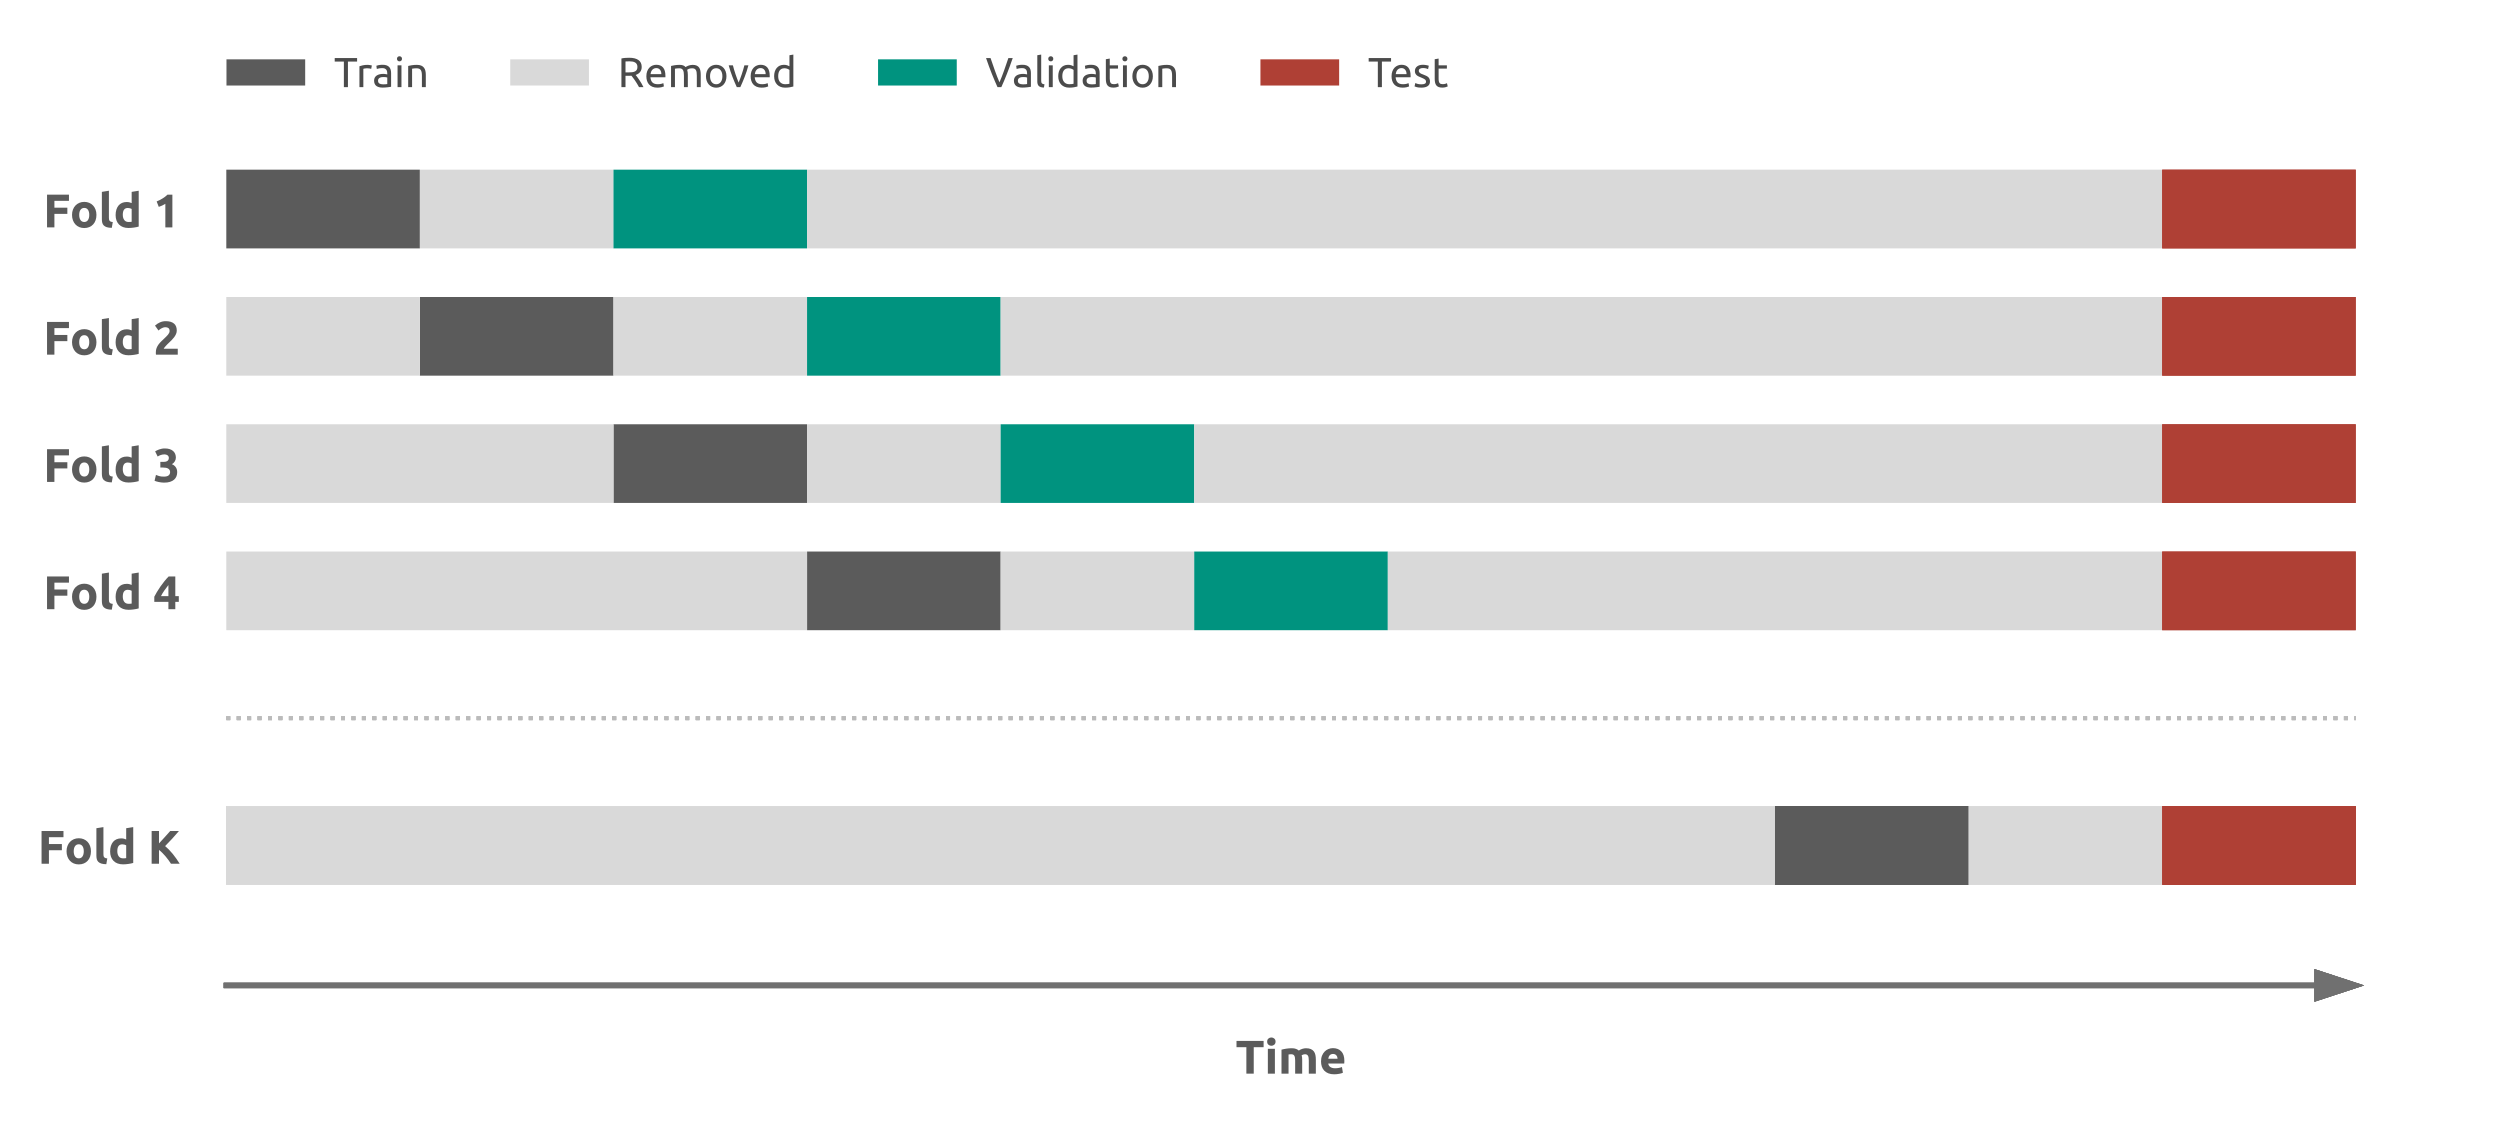
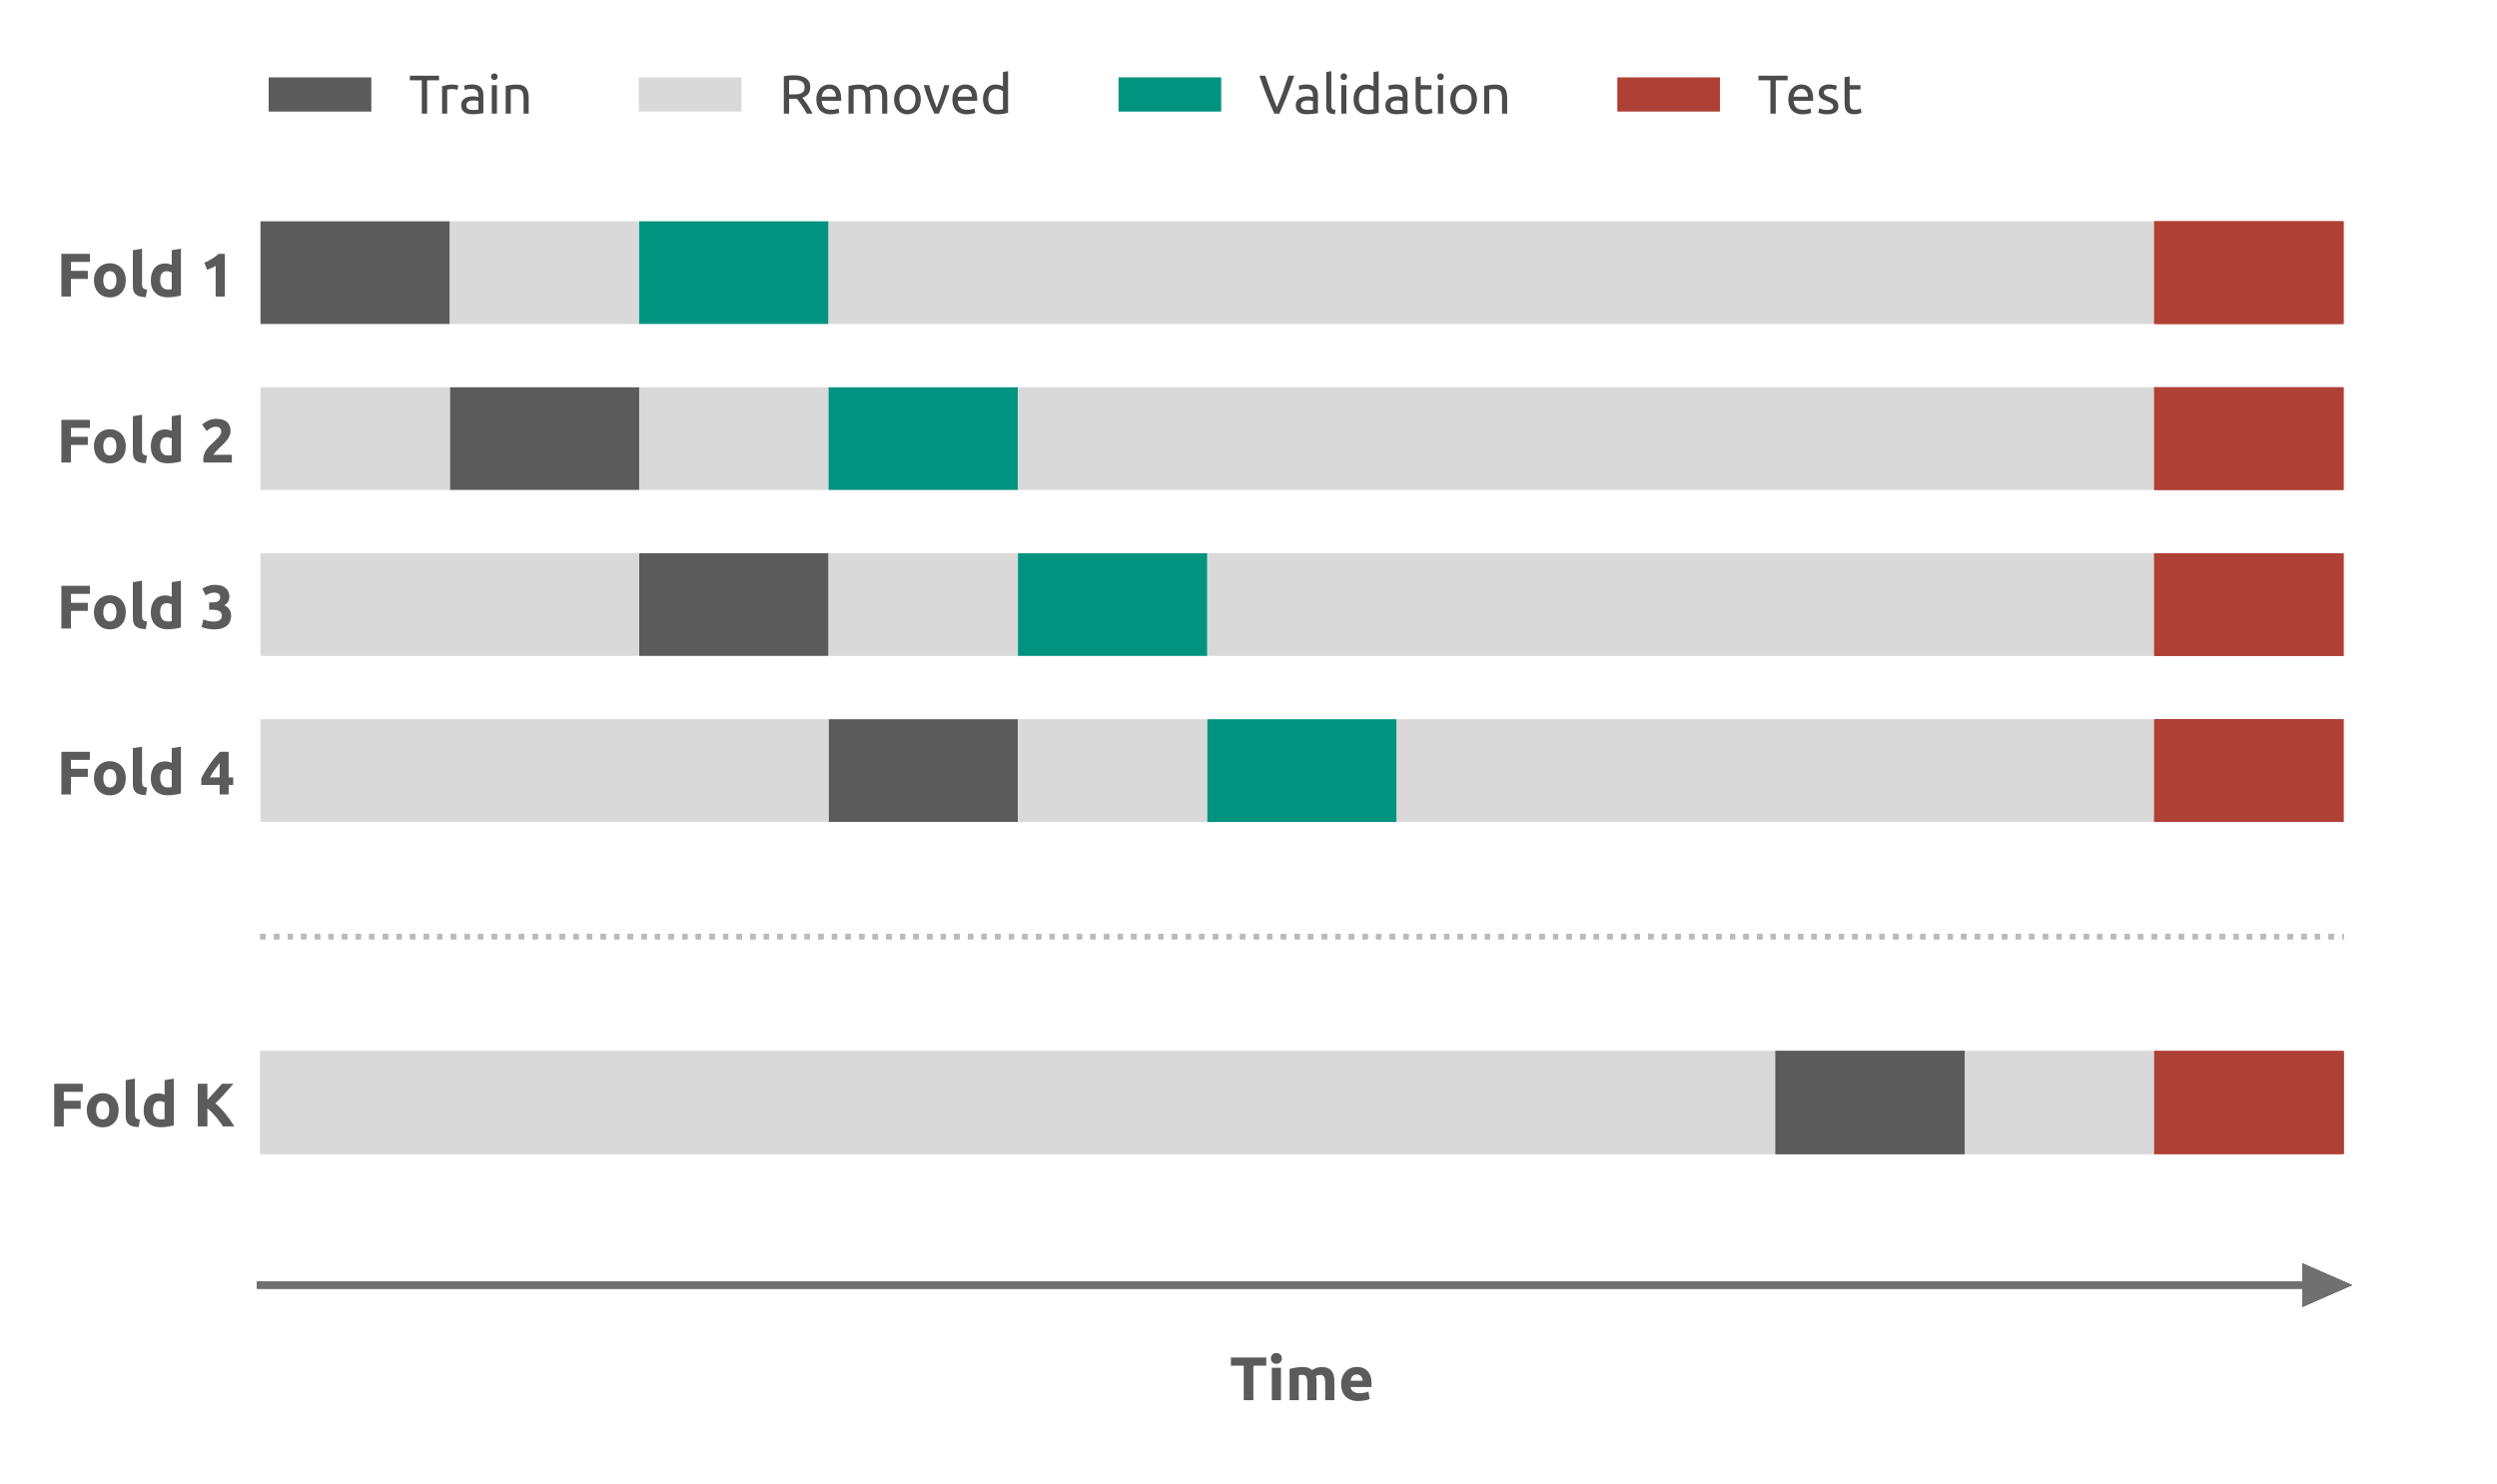
- <svg xmlns="http://www.w3.org/2000/svg" xmlns:xlink="http://www.w3.org/1999/xlink" width="476.436pt" height="216.826pt" viewBox="0 0 476.436 216.826" version="1.1">
+ <svg xmlns="http://www.w3.org/2000/svg" xmlns:xlink="http://www.w3.org/1999/xlink" width="364.836pt" height="216.826pt" viewBox="0 0 364.836 216.826" version="1.1">
  <defs>
    <style type="text/css">*{stroke-linejoin: round; stroke-linecap: butt}</style>
  </defs>
  <g id="figure_1">
    <g id="patch_1">
-       <path d="M 0 216.826  L 476.436 216.826  L 476.436 0  L 0 0  L 0 216.826  z " style="fill: none" />
+       <path d="M 0 216.826  L 364.836 216.826  L 364.836 0  L 0 0  L 0 216.826  z " style="fill: none" />
    </g>
    <g id="axes_1">
      <g id="patch_2">
-         <path d="M 22.836 209.625  L 469.236 209.625  L 469.236 15.585  L 22.836 15.585  L 22.836 209.625  z " style="fill: none" />
+         <path d="M 22.836 209.625  L 357.636 209.625  L 357.636 15.585  L 22.836 15.585  L 22.836 209.625  z " style="fill: none" />
      </g>
      <g id="matplotlib.axis_1">
        <g id="xtick_1" />
        <g id="xtick_2" />
        <g id="xtick_3" />
        <g id="xtick_4" />
        <g id="xtick_5" />
        <g id="xtick_6" />
        <g id="text_1">
-           <g style="fill: #5b5b5b" transform="translate(235.4649 204.6089) scale(0.09 -0.09)">
+           <g style="fill: #5b5b5b" transform="translate(179.6649 204.6089) scale(0.09 -0.09)">
            <defs>
              <path id="Ubuntu-Bold-54" d="M 3802 4435  L 3802 3584  L 2464 3584  L 2464 0  L 1466 0  L 1466 3584  L 128 3584  L 128 4435  L 3802 4435  z " transform="scale(0.015625)" />
              <path id="Ubuntu-Bold-69" d="M 1402 0  L 448 0  L 448 3366  L 1402 3366  L 1402 0  z M 1491 4339  Q 1491 4077 1321 3926  Q 1152 3776 922 3776  Q 691 3776 521 3926  Q 352 4077 352 4339  Q 352 4602 521 4752  Q 691 4902 922 4902  Q 1152 4902 1321 4752  Q 1491 4602 1491 4339  z " transform="scale(0.015625)" />
              <path id="Ubuntu-Bold-6d" d="M 2298 1786  Q 2298 2246 2179 2438  Q 2061 2630 1773 2630  Q 1683 2630 1587 2620  Q 1491 2611 1402 2598  L 1402 0  L 448 0  L 448 3251  Q 570 3283 733 3318  Q 896 3354 1078 3382  Q 1261 3411 1453 3427  Q 1645 3443 1830 3443  Q 2195 3443 2422 3350  Q 2650 3258 2797 3130  Q 3002 3277 3267 3360  Q 3533 3443 3757 3443  Q 4160 3443 4419 3331  Q 4678 3219 4832 3014  Q 4986 2810 5043 2528  Q 5101 2246 5101 1901  L 5101 0  L 4147 0  L 4147 1786  Q 4147 2246 4028 2438  Q 3910 2630 3622 2630  Q 3546 2630 3408 2592  Q 3270 2554 3181 2496  Q 3226 2349 3238 2185  Q 3251 2022 3251 1837  L 3251 0  L 2298 0  L 2298 1786  z " transform="scale(0.015625)" />
              <path id="Ubuntu-Bold-65" d="M 288 1658  Q 288 2106 425 2442  Q 563 2778 787 3002  Q 1011 3226 1302 3341  Q 1594 3456 1901 3456  Q 2618 3456 3034 3017  Q 3450 2579 3450 1728  Q 3450 1645 3443 1545  Q 3437 1446 3430 1370  L 1267 1370  Q 1299 1075 1542 902  Q 1786 730 2195 730  Q 2458 730 2710 778  Q 2963 826 3123 896  L 3251 122  Q 3174 83 3046 44  Q 2918 6 2761 -22  Q 2605 -51 2425 -70  Q 2246 -90 2067 -90  Q 1613 -90 1277 44  Q 941 179 720 412  Q 499 646 393 966  Q 288 1286 288 1658  z M 2528 2022  Q 2522 2144 2486 2259  Q 2451 2374 2377 2464  Q 2304 2554 2192 2611  Q 2080 2669 1914 2669  Q 1754 2669 1638 2614  Q 1523 2560 1446 2470  Q 1370 2381 1328 2262  Q 1286 2144 1267 2022  L 2528 2022  z " transform="scale(0.015625)" />
            </defs>
            <use xlink:href="#Ubuntu-Bold-54" />
            <use xlink:href="#Ubuntu-Bold-69" x="61.4" />
            <use xlink:href="#Ubuntu-Bold-6d" x="90.3" />
            <use xlink:href="#Ubuntu-Bold-65" x="176.5" />
          </g>
        </g>
      </g>
      <g id="matplotlib.axis_2">
        <g id="ytick_1" />
        <g id="ytick_2">
          <g id="text_2">
            <g style="fill: #5b5b5b" transform="translate(7.2 164.6072) scale(0.09 -0.09)">
              <defs>
                <path id="Ubuntu-Bold-46" d="M 512 0  L 512 4435  L 3482 4435  L 3482 3597  L 1510 3597  L 1510 2669  L 3264 2669  L 3264 1830  L 1510 1830  L 1510 0  L 512 0  z " transform="scale(0.015625)" />
                <path id="Ubuntu-Bold-6f" d="M 3597 1690  Q 3597 1293 3481 963  Q 3366 634 3148 400  Q 2931 166 2627 38  Q 2323 -90 1946 -90  Q 1574 -90 1270 38  Q 966 166 748 400  Q 531 634 409 963  Q 288 1293 288 1690  Q 288 2086 413 2412  Q 538 2739 758 2969  Q 979 3200 1283 3328  Q 1587 3456 1946 3456  Q 2310 3456 2614 3328  Q 2918 3200 3136 2969  Q 3354 2739 3475 2412  Q 3597 2086 3597 1690  z M 2624 1690  Q 2624 2131 2448 2384  Q 2272 2637 1946 2637  Q 1619 2637 1440 2384  Q 1261 2131 1261 1690  Q 1261 1248 1440 989  Q 1619 730 1946 730  Q 2272 730 2448 989  Q 2624 1248 2624 1690  z " transform="scale(0.015625)" />
                <path id="Ubuntu-Bold-6c" d="M 1792 -64  Q 1376 -58 1117 25  Q 858 109 707 259  Q 557 410 502 624  Q 448 838 448 1107  L 448 4813  L 1402 4966  L 1402 1299  Q 1402 1171 1421 1068  Q 1440 966 1494 896  Q 1549 826 1651 781  Q 1754 736 1926 723  L 1792 -64  z " transform="scale(0.015625)" />
                <path id="Ubuntu-Bold-64" d="M 1261 1709  Q 1261 1267 1459 998  Q 1658 730 2048 730  Q 2176 730 2285 739  Q 2394 749 2464 762  L 2464 2496  Q 2374 2554 2230 2592  Q 2086 2630 1939 2630  Q 1261 2630 1261 1709  z M 3418 109  Q 3290 70 3123 35  Q 2957 0 2774 -25  Q 2592 -51 2403 -67  Q 2214 -83 2042 -83  Q 1626 -83 1299 38  Q 973 160 749 387  Q 525 614 406 937  Q 288 1261 288 1664  Q 288 2074 390 2403  Q 493 2733 685 2963  Q 877 3194 1155 3315  Q 1434 3437 1792 3437  Q 1990 3437 2147 3398  Q 2304 3360 2464 3290  L 2464 4813  L 3418 4966  L 3418 109  z " transform="scale(0.015625)" />
                <path id="Ubuntu-Bold-20" transform="scale(0.015625)" />
                <path id="Ubuntu-Bold-4b" d="M 3130 0  Q 2995 218 2812 470  Q 2630 723 2416 976  Q 2202 1229 1971 1462  Q 1741 1696 1510 1875  L 1510 0  L 512 0  L 512 4435  L 1510 4435  L 1510 2758  Q 1901 3168 2294 3613  Q 2688 4058 3027 4435  L 4211 4435  Q 3757 3898 3299 3398  Q 2842 2899 2336 2394  Q 2867 1952 3363 1344  Q 3859 736 4314 0  L 3130 0  z " transform="scale(0.015625)" />
              </defs>
              <use xlink:href="#Ubuntu-Bold-46" />
              <use xlink:href="#Ubuntu-Bold-6f" x="56.4" />
              <use xlink:href="#Ubuntu-Bold-6c" x="117.1" />
              <use xlink:href="#Ubuntu-Bold-64" x="148.7" />
              <use xlink:href="#Ubuntu-Bold-20" x="209.1" />
              <use xlink:href="#Ubuntu-Bold-4b" x="233.1" />
            </g>
          </g>
        </g>
        <g id="ytick_3" />
        <g id="ytick_4">
          <g id="text_3">
            <g style="fill: #5b5b5b" transform="translate(8.244844 116.0972) scale(0.09 -0.09)">
              <defs>
                <path id="Ubuntu-Bold-34" d="M 2042 3270  Q 1792 2944 1510 2560  Q 1229 2176 1037 1773  L 2042 1773  L 2042 3270  z M 2976 4435  L 2976 1773  L 3450 1773  L 3450 992  L 2976 992  L 2976 0  L 2042 0  L 2042 992  L 128 992  L 128 1690  Q 269 1971 480 2326  Q 691 2682 950 3056  Q 1210 3430 1498 3788  Q 1786 4147 2074 4435  L 2976 4435  z " transform="scale(0.015625)" />
              </defs>
              <use xlink:href="#Ubuntu-Bold-46" />
              <use xlink:href="#Ubuntu-Bold-6f" x="56.4" />
              <use xlink:href="#Ubuntu-Bold-6c" x="117.1" />
              <use xlink:href="#Ubuntu-Bold-64" x="148.7" />
              <use xlink:href="#Ubuntu-Bold-20" x="209.1" />
              <use xlink:href="#Ubuntu-Bold-34" x="233.1" />
            </g>
          </g>
        </g>
        <g id="ytick_5">
          <g id="text_4">
            <g style="fill: #5b5b5b" transform="translate(8.244844 91.84222) scale(0.09 -0.09)">
              <defs>
                <path id="Ubuntu-Bold-33" d="M 1459 -96  Q 1286 -96 1094 -73  Q 902 -51 723 -12  Q 544 26 397 70  Q 250 115 166 154  L 352 947  Q 518 877 777 797  Q 1037 717 1421 717  Q 1862 717 2067 883  Q 2272 1050 2272 1331  Q 2272 1504 2198 1622  Q 2125 1741 1997 1814  Q 1869 1888 1693 1917  Q 1517 1946 1318 1946  L 947 1946  L 947 2714  L 1370 2714  Q 1510 2714 1641 2739  Q 1773 2765 1875 2825  Q 1978 2886 2038 2992  Q 2099 3098 2099 3258  Q 2099 3379 2048 3468  Q 1997 3558 1917 3616  Q 1837 3674 1731 3702  Q 1626 3731 1517 3731  Q 1242 3731 1008 3648  Q 774 3565 582 3443  L 243 4141  Q 346 4205 483 4275  Q 621 4346 787 4403  Q 954 4461 1142 4499  Q 1331 4538 1542 4538  Q 1933 4538 2217 4445  Q 2502 4352 2688 4182  Q 2874 4013 2963 3785  Q 3053 3558 3053 3290  Q 3053 3027 2905 2780  Q 2758 2534 2509 2406  Q 2854 2266 3043 1987  Q 3232 1709 3232 1318  Q 3232 1011 3129 752  Q 3027 493 2809 304  Q 2592 115 2256 9  Q 1920 -96 1459 -96  z " transform="scale(0.015625)" />
              </defs>
              <use xlink:href="#Ubuntu-Bold-46" />
              <use xlink:href="#Ubuntu-Bold-6f" x="56.4" />
              <use xlink:href="#Ubuntu-Bold-6c" x="117.1" />
              <use xlink:href="#Ubuntu-Bold-64" x="148.7" />
              <use xlink:href="#Ubuntu-Bold-20" x="209.1" />
              <use xlink:href="#Ubuntu-Bold-33" x="233.1" />
            </g>
          </g>
        </g>
        <g id="ytick_6">
          <g id="text_5">
            <g style="fill: #5b5b5b" transform="translate(8.244844 67.58722) scale(0.09 -0.09)">
              <defs>
                <path id="Ubuntu-Bold-32" d="M 3174 3270  Q 3174 3027 3078 2803  Q 2982 2579 2828 2371  Q 2675 2163 2483 1971  Q 2291 1779 2106 1606  Q 2010 1517 1898 1405  Q 1786 1293 1683 1177  Q 1581 1062 1501 963  Q 1421 864 1402 800  L 3309 800  L 3309 0  L 352 0  Q 339 70 339 179  Q 339 288 339 333  Q 339 640 438 896  Q 538 1152 698 1373  Q 858 1594 1059 1786  Q 1261 1978 1459 2170  Q 1613 2317 1747 2448  Q 1882 2579 1984 2704  Q 2086 2829 2144 2953  Q 2202 3078 2202 3206  Q 2202 3488 2042 3603  Q 1882 3718 1645 3718  Q 1472 3718 1321 3664  Q 1171 3610 1046 3536  Q 922 3462 832 3388  Q 742 3315 698 3270  L 224 3936  Q 506 4198 880 4368  Q 1254 4538 1683 4538  Q 2074 4538 2355 4448  Q 2637 4358 2819 4195  Q 3002 4032 3088 3798  Q 3174 3565 3174 3270  z " transform="scale(0.015625)" />
              </defs>
              <use xlink:href="#Ubuntu-Bold-46" />
              <use xlink:href="#Ubuntu-Bold-6f" x="56.4" />
              <use xlink:href="#Ubuntu-Bold-6c" x="117.1" />
              <use xlink:href="#Ubuntu-Bold-64" x="148.7" />
              <use xlink:href="#Ubuntu-Bold-20" x="209.1" />
              <use xlink:href="#Ubuntu-Bold-32" x="233.1" />
            </g>
          </g>
        </g>
        <g id="ytick_7">
          <g id="text_6">
            <g style="fill: #5b5b5b" transform="translate(8.244844 43.33222) scale(0.09 -0.09)">
              <defs>
                <path id="Ubuntu-Bold-31" d="M 448 3514  Q 634 3590 835 3689  Q 1037 3789 1229 3907  Q 1421 4026 1597 4157  Q 1773 4288 1914 4435  L 2579 4435  L 2579 0  L 1626 0  L 1626 3194  Q 1434 3066 1197 2960  Q 960 2854 736 2778  L 448 3514  z " transform="scale(0.015625)" />
              </defs>
              <use xlink:href="#Ubuntu-Bold-46" />
              <use xlink:href="#Ubuntu-Bold-6f" x="56.4" />
              <use xlink:href="#Ubuntu-Bold-6c" x="117.1" />
              <use xlink:href="#Ubuntu-Bold-64" x="148.7" />
              <use xlink:href="#Ubuntu-Bold-20" x="209.1" />
              <use xlink:href="#Ubuntu-Bold-31" x="233.1" />
            </g>
          </g>
        </g>
      </g>
      <g id="patch_3">
-         <path d="M 448.945 187.796  L 441.567 190.221  L 441.567 187.808  L 43.127 187.808  L 43.127 187.784  L 441.567 187.784  L 441.567 185.37  z " style="fill: #707070; stroke: #707070; stroke-linejoin: miter" />
+         <path d="M 342.418 187.796  L 336.884 190.221  L 336.884 187.808  L 38.055 187.808  L 38.055 187.784  L 336.884 187.784  L 336.884 185.37  z " style="fill: #707070; stroke: #707070; stroke-linejoin: miter" />
      </g>
      <g id="patch_4">
-         <path d="M 448.945 187.796  L 441.567 190.221  L 441.567 187.808  L 43.127 187.808  L 43.127 187.784  L 441.567 187.784  L 441.567 185.37  z " style="fill: #707070; stroke: #707070; stroke-linejoin: miter" />
+         <path d="M 342.418 187.796  L 336.884 190.221  L 336.884 187.808  L 38.055 187.808  L 38.055 187.784  L 336.884 187.784  L 336.884 185.37  z " style="fill: #707070; stroke: #707070; stroke-linejoin: miter" />
      </g>
      <g id="patch_5">
-         <path d="M 448.945 187.796  L 441.567 190.221  L 441.567 187.808  L 43.127 187.808  L 43.127 187.784  L 441.567 187.784  L 441.567 185.37  z " style="fill: #707070; stroke: #707070; stroke-linejoin: miter" />
+         <path d="M 342.418 187.796  L 336.884 190.221  L 336.884 187.808  L 38.055 187.808  L 38.055 187.784  L 336.884 187.784  L 336.884 185.37  z " style="fill: #707070; stroke: #707070; stroke-linejoin: miter" />
      </g>
      <g id="patch_6">
-         <path d="M 448.945 187.796  L 441.567 190.221  L 441.567 187.808  L 43.127 187.808  L 43.127 187.784  L 441.567 187.784  L 441.567 185.37  z " style="fill: #707070; stroke: #707070; stroke-linejoin: miter" />
+         <path d="M 342.418 187.796  L 336.884 190.221  L 336.884 187.808  L 38.055 187.808  L 38.055 187.784  L 336.884 187.784  L 336.884 185.37  z " style="fill: #707070; stroke: #707070; stroke-linejoin: miter" />
      </g>
      <g id="line2d_1">
-         <path d="M 43.127 39.84  L 80.02 39.84  " clip-path="url(#p286a1b5460)" style="fill: none; stroke: #5b5b5b; stroke-width: 15" />
+         <path d="M 38.055 39.84  L 65.724 39.84  " clip-path="url(#pe9ec55b102)" style="fill: none; stroke: #5b5b5b; stroke-width: 15" />
      </g>
      <g id="line2d_2">
-         <path d="M 80.02 39.84  L 116.912 39.84  " clip-path="url(#p286a1b5460)" style="fill: none; stroke: #d9d9d9; stroke-width: 15" />
+         <path d="M 65.724 39.84  L 93.393 39.84  " clip-path="url(#pe9ec55b102)" style="fill: none; stroke: #d9d9d9; stroke-width: 15" />
      </g>
      <g id="line2d_3">
-         <path d="M 116.912 39.84  L 153.805 39.84  " clip-path="url(#p286a1b5460)" style="fill: none; stroke: #00937f; stroke-width: 15" />
+         <path d="M 93.393 39.84  L 121.063 39.84  " clip-path="url(#pe9ec55b102)" style="fill: none; stroke: #00937f; stroke-width: 15" />
      </g>
      <g id="line2d_4">
-         <path d="M 153.805 39.84  L 412.053 39.84  " clip-path="url(#p286a1b5460)" style="fill: none; stroke: #d9d9d9; stroke-width: 15" />
+         <path d="M 121.063 39.84  L 314.749 39.84  " clip-path="url(#pe9ec55b102)" style="fill: none; stroke: #d9d9d9; stroke-width: 15" />
      </g>
      <g id="line2d_5">
-         <path d="M 412.053 39.84  L 448.945 39.84  " clip-path="url(#p286a1b5460)" style="fill: none; stroke: #af4035; stroke-width: 15" />
+         <path d="M 314.749 39.84  L 342.418 39.84  " clip-path="url(#pe9ec55b102)" style="fill: none; stroke: #af4035; stroke-width: 15" />
      </g>
      <g id="line2d_6">
-         <path d="M 412.053 39.84  L 448.945 39.84  " clip-path="url(#p286a1b5460)" style="fill: none; stroke: #af4035; stroke-width: 15" />
+         <path d="M 314.749 39.84  L 342.418 39.84  " clip-path="url(#pe9ec55b102)" style="fill: none; stroke: #af4035; stroke-width: 15" />
      </g>
      <g id="line2d_7">
-         <path d="M 43.127 136.861  L 448.945 136.861  " clip-path="url(#p286a1b5460)" style="fill: none; stroke-dasharray: 0.75,1.238; stroke-dashoffset: 0; stroke: #bbbbbb; stroke-width: 0.75" />
+         <path d="M 38.055 136.861  L 342.418 136.861  " clip-path="url(#pe9ec55b102)" style="fill: none; stroke-dasharray: 0.75,1.238; stroke-dashoffset: 0; stroke: #bbbbbb; stroke-width: 0.75" />
      </g>
      <g id="line2d_8">
-         <path d="M 43.127 161.115  L 338.268 161.115  " clip-path="url(#p286a1b5460)" style="fill: none; stroke: #d9d9d9; stroke-width: 15" />
+         <path d="M 38.055 161.115  L 259.41 161.115  " clip-path="url(#pe9ec55b102)" style="fill: none; stroke: #d9d9d9; stroke-width: 15" />
      </g>
      <g id="line2d_9">
-         <path d="M 338.268 161.115  L 375.16 161.115  " clip-path="url(#p286a1b5460)" style="fill: none; stroke: #5b5b5b; stroke-width: 15" />
+         <path d="M 259.41 161.115  L 287.079 161.115  " clip-path="url(#pe9ec55b102)" style="fill: none; stroke: #5b5b5b; stroke-width: 15" />
      </g>
      <g id="line2d_10">
-         <path d="M 375.16 161.115  L 412.053 161.115  " clip-path="url(#p286a1b5460)" style="fill: none; stroke: #d9d9d9; stroke-width: 15" />
+         <path d="M 287.079 161.115  L 314.749 161.115  " clip-path="url(#pe9ec55b102)" style="fill: none; stroke: #d9d9d9; stroke-width: 15" />
      </g>
      <g id="line2d_11">
-         <path d="M 412.053 161.115  L 448.945 161.115  " clip-path="url(#p286a1b5460)" style="fill: none; stroke: #af4035; stroke-width: 15" />
+         <path d="M 314.749 161.115  L 342.418 161.115  " clip-path="url(#pe9ec55b102)" style="fill: none; stroke: #af4035; stroke-width: 15" />
      </g>
      <g id="line2d_12">
-         <path d="M 80.02 64.096  L 116.912 64.096  " clip-path="url(#p286a1b5460)" style="fill: none; stroke: #5b5b5b; stroke-width: 15" />
+         <path d="M 65.724 64.096  L 93.393 64.096  " clip-path="url(#pe9ec55b102)" style="fill: none; stroke: #5b5b5b; stroke-width: 15" />
      </g>
      <g id="line2d_13">
-         <path d="M 116.912 64.096  L 153.805 64.096  " clip-path="url(#p286a1b5460)" style="fill: none; stroke: #d9d9d9; stroke-width: 15" />
+         <path d="M 93.393 64.096  L 121.063 64.096  " clip-path="url(#pe9ec55b102)" style="fill: none; stroke: #d9d9d9; stroke-width: 15" />
      </g>
      <g id="line2d_14">
-         <path d="M 153.805 64.096  L 190.698 64.096  " clip-path="url(#p286a1b5460)" style="fill: none; stroke: #00937f; stroke-width: 15" />
+         <path d="M 121.063 64.096  L 148.732 64.096  " clip-path="url(#pe9ec55b102)" style="fill: none; stroke: #00937f; stroke-width: 15" />
      </g>
      <g id="line2d_15">
-         <path d="M 43.127 64.096  L 80.02 64.096  " clip-path="url(#p286a1b5460)" style="fill: none; stroke: #d9d9d9; stroke-width: 15" />
+         <path d="M 38.055 64.096  L 65.724 64.096  " clip-path="url(#pe9ec55b102)" style="fill: none; stroke: #d9d9d9; stroke-width: 15" />
      </g>
      <g id="line2d_16">
-         <path d="M 190.698 64.096  L 412.053 64.096  " clip-path="url(#p286a1b5460)" style="fill: none; stroke: #d9d9d9; stroke-width: 15" />
+         <path d="M 148.732 64.096  L 314.749 64.096  " clip-path="url(#pe9ec55b102)" style="fill: none; stroke: #d9d9d9; stroke-width: 15" />
      </g>
      <g id="line2d_17">
-         <path d="M 412.053 64.096  L 448.945 64.096  " clip-path="url(#p286a1b5460)" style="fill: none; stroke: #af4035; stroke-width: 15" />
+         <path d="M 314.749 64.096  L 342.418 64.096  " clip-path="url(#pe9ec55b102)" style="fill: none; stroke: #af4035; stroke-width: 15" />
      </g>
      <g id="line2d_18">
-         <path d="M 412.053 64.096  L 448.945 64.096  " clip-path="url(#p286a1b5460)" style="fill: none; stroke: #af4035; stroke-width: 15" />
+         <path d="M 314.749 64.096  L 342.418 64.096  " clip-path="url(#pe9ec55b102)" style="fill: none; stroke: #af4035; stroke-width: 15" />
      </g>
      <g id="line2d_19">
-         <path d="M 43.127 136.861  L 448.945 136.861  " clip-path="url(#p286a1b5460)" style="fill: none; stroke-dasharray: 0.75,1.238; stroke-dashoffset: 0; stroke: #bbbbbb; stroke-width: 0.75" />
+         <path d="M 38.055 136.861  L 342.418 136.861  " clip-path="url(#pe9ec55b102)" style="fill: none; stroke-dasharray: 0.75,1.238; stroke-dashoffset: 0; stroke: #bbbbbb; stroke-width: 0.75" />
      </g>
      <g id="line2d_20">
-         <path d="M 43.127 161.115  L 338.268 161.115  " clip-path="url(#p286a1b5460)" style="fill: none; stroke: #d9d9d9; stroke-width: 15" />
+         <path d="M 38.055 161.115  L 259.41 161.115  " clip-path="url(#pe9ec55b102)" style="fill: none; stroke: #d9d9d9; stroke-width: 15" />
      </g>
      <g id="line2d_21">
-         <path d="M 338.268 161.115  L 375.16 161.115  " clip-path="url(#p286a1b5460)" style="fill: none; stroke: #5b5b5b; stroke-width: 15" />
+         <path d="M 259.41 161.115  L 287.079 161.115  " clip-path="url(#pe9ec55b102)" style="fill: none; stroke: #5b5b5b; stroke-width: 15" />
      </g>
      <g id="line2d_22">
-         <path d="M 375.16 161.115  L 412.053 161.115  " clip-path="url(#p286a1b5460)" style="fill: none; stroke: #d9d9d9; stroke-width: 15" />
+         <path d="M 287.079 161.115  L 314.749 161.115  " clip-path="url(#pe9ec55b102)" style="fill: none; stroke: #d9d9d9; stroke-width: 15" />
      </g>
      <g id="line2d_23">
-         <path d="M 412.053 161.115  L 448.945 161.115  " clip-path="url(#p286a1b5460)" style="fill: none; stroke: #af4035; stroke-width: 15" />
+         <path d="M 314.749 161.115  L 342.418 161.115  " clip-path="url(#pe9ec55b102)" style="fill: none; stroke: #af4035; stroke-width: 15" />
      </g>
      <g id="line2d_24">
-         <path d="M 116.912 88.35  L 153.805 88.35  " clip-path="url(#p286a1b5460)" style="fill: none; stroke: #5b5b5b; stroke-width: 15" />
+         <path d="M 93.393 88.35  L 121.063 88.35  " clip-path="url(#pe9ec55b102)" style="fill: none; stroke: #5b5b5b; stroke-width: 15" />
      </g>
      <g id="line2d_25">
-         <path d="M 153.805 88.35  L 190.698 88.35  " clip-path="url(#p286a1b5460)" style="fill: none; stroke: #d9d9d9; stroke-width: 15" />
+         <path d="M 121.063 88.35  L 148.732 88.35  " clip-path="url(#pe9ec55b102)" style="fill: none; stroke: #d9d9d9; stroke-width: 15" />
      </g>
      <g id="line2d_26">
-         <path d="M 190.698 88.35  L 227.59 88.35  " clip-path="url(#p286a1b5460)" style="fill: none; stroke: #00937f; stroke-width: 15" />
+         <path d="M 148.732 88.35  L 176.402 88.35  " clip-path="url(#pe9ec55b102)" style="fill: none; stroke: #00937f; stroke-width: 15" />
      </g>
      <g id="line2d_27">
-         <path d="M 43.127 88.35  L 116.912 88.35  " clip-path="url(#p286a1b5460)" style="fill: none; stroke: #d9d9d9; stroke-width: 15" />
+         <path d="M 38.055 88.35  L 93.393 88.35  " clip-path="url(#pe9ec55b102)" style="fill: none; stroke: #d9d9d9; stroke-width: 15" />
      </g>
      <g id="line2d_28">
-         <path d="M 227.59 88.35  L 412.053 88.35  " clip-path="url(#p286a1b5460)" style="fill: none; stroke: #d9d9d9; stroke-width: 15" />
+         <path d="M 176.402 88.35  L 314.749 88.35  " clip-path="url(#pe9ec55b102)" style="fill: none; stroke: #d9d9d9; stroke-width: 15" />
      </g>
      <g id="line2d_29">
-         <path d="M 412.053 88.35  L 448.945 88.35  " clip-path="url(#p286a1b5460)" style="fill: none; stroke: #af4035; stroke-width: 15" />
+         <path d="M 314.749 88.35  L 342.418 88.35  " clip-path="url(#pe9ec55b102)" style="fill: none; stroke: #af4035; stroke-width: 15" />
      </g>
      <g id="line2d_30">
-         <path d="M 412.053 88.35  L 448.945 88.35  " clip-path="url(#p286a1b5460)" style="fill: none; stroke: #af4035; stroke-width: 15" />
+         <path d="M 314.749 88.35  L 342.418 88.35  " clip-path="url(#pe9ec55b102)" style="fill: none; stroke: #af4035; stroke-width: 15" />
      </g>
      <g id="line2d_31">
-         <path d="M 43.127 136.861  L 448.945 136.861  " clip-path="url(#p286a1b5460)" style="fill: none; stroke-dasharray: 0.75,1.238; stroke-dashoffset: 0; stroke: #bbbbbb; stroke-width: 0.75" />
+         <path d="M 38.055 136.861  L 342.418 136.861  " clip-path="url(#pe9ec55b102)" style="fill: none; stroke-dasharray: 0.75,1.238; stroke-dashoffset: 0; stroke: #bbbbbb; stroke-width: 0.75" />
      </g>
      <g id="line2d_32">
-         <path d="M 43.127 161.115  L 338.268 161.115  " clip-path="url(#p286a1b5460)" style="fill: none; stroke: #d9d9d9; stroke-width: 15" />
+         <path d="M 38.055 161.115  L 259.41 161.115  " clip-path="url(#pe9ec55b102)" style="fill: none; stroke: #d9d9d9; stroke-width: 15" />
      </g>
      <g id="line2d_33">
-         <path d="M 338.268 161.115  L 375.16 161.115  " clip-path="url(#p286a1b5460)" style="fill: none; stroke: #5b5b5b; stroke-width: 15" />
+         <path d="M 259.41 161.115  L 287.079 161.115  " clip-path="url(#pe9ec55b102)" style="fill: none; stroke: #5b5b5b; stroke-width: 15" />
      </g>
      <g id="line2d_34">
-         <path d="M 375.16 161.115  L 412.053 161.115  " clip-path="url(#p286a1b5460)" style="fill: none; stroke: #d9d9d9; stroke-width: 15" />
+         <path d="M 287.079 161.115  L 314.749 161.115  " clip-path="url(#pe9ec55b102)" style="fill: none; stroke: #d9d9d9; stroke-width: 15" />
      </g>
      <g id="line2d_35">
-         <path d="M 412.053 161.115  L 448.945 161.115  " clip-path="url(#p286a1b5460)" style="fill: none; stroke: #af4035; stroke-width: 15" />
+         <path d="M 314.749 161.115  L 342.418 161.115  " clip-path="url(#pe9ec55b102)" style="fill: none; stroke: #af4035; stroke-width: 15" />
      </g>
      <g id="line2d_36">
-         <path d="M 153.805 112.606  L 190.698 112.606  " clip-path="url(#p286a1b5460)" style="fill: none; stroke: #5b5b5b; stroke-width: 15" />
+         <path d="M 121.063 112.606  L 148.732 112.606  " clip-path="url(#pe9ec55b102)" style="fill: none; stroke: #5b5b5b; stroke-width: 15" />
      </g>
      <g id="line2d_37">
-         <path d="M 190.698 112.606  L 227.59 112.606  " clip-path="url(#p286a1b5460)" style="fill: none; stroke: #d9d9d9; stroke-width: 15" />
+         <path d="M 148.732 112.606  L 176.402 112.606  " clip-path="url(#pe9ec55b102)" style="fill: none; stroke: #d9d9d9; stroke-width: 15" />
      </g>
      <g id="line2d_38">
-         <path d="M 227.59 112.606  L 264.483 112.606  " clip-path="url(#p286a1b5460)" style="fill: none; stroke: #00937f; stroke-width: 15" />
+         <path d="M 176.402 112.606  L 204.071 112.606  " clip-path="url(#pe9ec55b102)" style="fill: none; stroke: #00937f; stroke-width: 15" />
      </g>
      <g id="line2d_39">
-         <path d="M 43.127 112.606  L 153.805 112.606  " clip-path="url(#p286a1b5460)" style="fill: none; stroke: #d9d9d9; stroke-width: 15" />
+         <path d="M 38.055 112.606  L 121.063 112.606  " clip-path="url(#pe9ec55b102)" style="fill: none; stroke: #d9d9d9; stroke-width: 15" />
      </g>
      <g id="line2d_40">
-         <path d="M 264.483 112.606  L 412.053 112.606  " clip-path="url(#p286a1b5460)" style="fill: none; stroke: #d9d9d9; stroke-width: 15" />
+         <path d="M 204.071 112.606  L 314.749 112.606  " clip-path="url(#pe9ec55b102)" style="fill: none; stroke: #d9d9d9; stroke-width: 15" />
      </g>
      <g id="line2d_41">
-         <path d="M 412.053 112.606  L 448.945 112.606  " clip-path="url(#p286a1b5460)" style="fill: none; stroke: #af4035; stroke-width: 15" />
+         <path d="M 314.749 112.606  L 342.418 112.606  " clip-path="url(#pe9ec55b102)" style="fill: none; stroke: #af4035; stroke-width: 15" />
      </g>
      <g id="line2d_42">
-         <path d="M 412.053 112.606  L 448.945 112.606  " clip-path="url(#p286a1b5460)" style="fill: none; stroke: #af4035; stroke-width: 15" />
+         <path d="M 314.749 112.606  L 342.418 112.606  " clip-path="url(#pe9ec55b102)" style="fill: none; stroke: #af4035; stroke-width: 15" />
      </g>
      <g id="line2d_43">
-         <path d="M 43.127 136.861  L 448.945 136.861  " clip-path="url(#p286a1b5460)" style="fill: none; stroke-dasharray: 0.75,1.238; stroke-dashoffset: 0; stroke: #bbbbbb; stroke-width: 0.75" />
+         <path d="M 38.055 136.861  L 342.418 136.861  " clip-path="url(#pe9ec55b102)" style="fill: none; stroke-dasharray: 0.75,1.238; stroke-dashoffset: 0; stroke: #bbbbbb; stroke-width: 0.75" />
      </g>
      <g id="line2d_44">
-         <path d="M 43.127 161.115  L 338.268 161.115  " clip-path="url(#p286a1b5460)" style="fill: none; stroke: #d9d9d9; stroke-width: 15" />
+         <path d="M 38.055 161.115  L 259.41 161.115  " clip-path="url(#pe9ec55b102)" style="fill: none; stroke: #d9d9d9; stroke-width: 15" />
      </g>
      <g id="line2d_45">
-         <path d="M 338.268 161.115  L 375.16 161.115  " clip-path="url(#p286a1b5460)" style="fill: none; stroke: #5b5b5b; stroke-width: 15" />
+         <path d="M 259.41 161.115  L 287.079 161.115  " clip-path="url(#pe9ec55b102)" style="fill: none; stroke: #5b5b5b; stroke-width: 15" />
      </g>
      <g id="line2d_46">
-         <path d="M 375.16 161.115  L 412.053 161.115  " clip-path="url(#p286a1b5460)" style="fill: none; stroke: #d9d9d9; stroke-width: 15" />
+         <path d="M 287.079 161.115  L 314.749 161.115  " clip-path="url(#pe9ec55b102)" style="fill: none; stroke: #d9d9d9; stroke-width: 15" />
      </g>
      <g id="line2d_47">
-         <path d="M 412.053 161.115  L 448.945 161.115  " clip-path="url(#p286a1b5460)" style="fill: none; stroke: #af4035; stroke-width: 15" />
+         <path d="M 314.749 161.115  L 342.418 161.115  " clip-path="url(#pe9ec55b102)" style="fill: none; stroke: #af4035; stroke-width: 15" />
      </g>
      <g id="legend_1">
        <g id="line2d_48">
-           <path d="M 45.66 13.807  L 50.66 13.807  L 55.66 13.807  " style="fill: none; stroke: #5b5b5b; stroke-width: 5; stroke-linecap: square" />
+           <path d="M 41.754 13.807  L 46.754 13.807  L 51.754 13.807  " style="fill: none; stroke: #5b5b5b; stroke-width: 5; stroke-linecap: square" />
        </g>
        <g id="text_7">
-           <g style="fill: #4b4b4b" transform="translate(63.66041 16.6075) scale(0.08 -0.08)">
+           <g style="fill: #4b4b4b" transform="translate(59.75441 16.6075) scale(0.08 -0.08)">
            <defs>
              <path id="Ubuntu-54" d="M 3514 4435  L 3514 3898  L 2118 3898  L 2118 0  L 1498 0  L 1498 3898  L 102 3898  L 102 4435  L 3514 4435  z " transform="scale(0.015625)" />
              <path id="Ubuntu-72" d="M 1741 3398  Q 1818 3398 1917 3388  Q 2016 3379 2112 3363  Q 2208 3347 2288 3331  Q 2368 3315 2406 3302  L 2304 2784  Q 2234 2810 2070 2845  Q 1907 2880 1651 2880  Q 1485 2880 1321 2845  Q 1158 2810 1107 2797  L 1107 0  L 512 0  L 512 3187  Q 723 3264 1036 3331  Q 1350 3398 1741 3398  z " transform="scale(0.015625)" />
              <path id="Ubuntu-61" d="M 1638 429  Q 1850 429 2013 438  Q 2176 448 2285 474  L 2285 1466  Q 2221 1498 2077 1520  Q 1933 1542 1728 1542  Q 1594 1542 1443 1523  Q 1293 1504 1168 1443  Q 1043 1382 960 1276  Q 877 1171 877 998  Q 877 678 1081 553  Q 1286 429 1638 429  z M 1587 3411  Q 1946 3411 2192 3318  Q 2438 3226 2588 3056  Q 2739 2886 2803 2652  Q 2867 2419 2867 2138  L 2867 58  Q 2790 45 2652 22  Q 2515 0 2342 -19  Q 2170 -38 1968 -54  Q 1766 -70 1568 -70  Q 1286 -70 1049 -12  Q 813 45 640 169  Q 467 294 371 499  Q 275 704 275 992  Q 275 1267 387 1465  Q 499 1664 691 1785  Q 883 1907 1139 1964  Q 1395 2022 1677 2022  Q 1766 2022 1862 2012  Q 1958 2003 2044 1987  Q 2131 1971 2195 1958  Q 2259 1946 2285 1939  L 2285 2106  Q 2285 2253 2253 2397  Q 2221 2541 2137 2653  Q 2054 2765 1910 2832  Q 1766 2899 1536 2899  Q 1242 2899 1021 2857  Q 800 2816 691 2771  L 621 3264  Q 736 3315 1005 3363  Q 1274 3411 1587 3411  z " transform="scale(0.015625)" />
              <path id="Ubuntu-69" d="M 1107 0  L 512 0  L 512 3328  L 1107 3328  L 1107 0  z M 806 3930  Q 646 3930 534 4035  Q 422 4141 422 4320  Q 422 4499 534 4604  Q 646 4710 806 4710  Q 966 4710 1078 4604  Q 1190 4499 1190 4320  Q 1190 4141 1078 4035  Q 966 3930 806 3930  z " transform="scale(0.015625)" />
              <path id="Ubuntu-6e" d="M 512 3232  Q 717 3283 1056 3340  Q 1395 3398 1837 3398  Q 2234 3398 2496 3286  Q 2758 3174 2915 2972  Q 3072 2771 3136 2489  Q 3200 2208 3200 1869  L 3200 0  L 2605 0  L 2605 1741  Q 2605 2048 2563 2265  Q 2522 2483 2426 2617  Q 2330 2752 2170 2813  Q 2010 2874 1773 2874  Q 1677 2874 1574 2867  Q 1472 2861 1379 2851  Q 1286 2842 1212 2829  Q 1139 2816 1107 2810  L 1107 0  L 512 0  L 512 3232  z " transform="scale(0.015625)" />
            </defs>
            <use xlink:href="#Ubuntu-54" />
            <use xlink:href="#Ubuntu-72" x="52.5" />
            <use xlink:href="#Ubuntu-61" x="91.1" />
            <use xlink:href="#Ubuntu-69" x="143.3" />
            <use xlink:href="#Ubuntu-6e" x="168.6" />
          </g>
        </g>
        <g id="line2d_49">
-           <path d="M 99.74 13.807  L 104.74 13.807  L 109.74 13.807  " style="fill: none; stroke: #d9d9d9; stroke-width: 5; stroke-linecap: square" />
+           <path d="M 95.834 13.807  L 100.834 13.807  L 105.834 13.807  " style="fill: none; stroke: #d9d9d9; stroke-width: 5; stroke-linecap: square" />
        </g>
        <g id="text_8">
-           <g style="fill: #4b4b4b" transform="translate(117.7404 16.6075) scale(0.08 -0.08)">
+           <g style="fill: #4b4b4b" transform="translate(113.8344 16.6075) scale(0.08 -0.08)">
            <defs>
              <path id="Ubuntu-52" d="M 2720 1856  Q 2822 1728 2979 1520  Q 3136 1312 3302 1059  Q 3469 806 3632 531  Q 3795 256 3910 0  L 3232 0  Q 3104 243 2953 492  Q 2803 742 2649 969  Q 2496 1197 2345 1395  Q 2195 1594 2074 1741  Q 1990 1734 1904 1734  Q 1818 1734 1728 1734  L 1171 1734  L 1171 0  L 550 0  L 550 4371  Q 813 4435 1136 4457  Q 1459 4480 1728 4480  Q 2662 4480 3152 4128  Q 3642 3776 3642 3078  Q 3642 2637 3408 2323  Q 3174 2010 2720 1856  z M 1779 3936  Q 1382 3936 1171 3917  L 1171 2246  L 1613 2246  Q 1933 2246 2189 2278  Q 2445 2310 2621 2400  Q 2797 2490 2893 2653  Q 2989 2816 2989 3085  Q 2989 3334 2893 3500  Q 2797 3667 2633 3763  Q 2470 3859 2249 3897  Q 2029 3936 1779 3936  z " transform="scale(0.015625)" />
              <path id="Ubuntu-65" d="M 326 1658  Q 326 2099 454 2428  Q 582 2758 793 2976  Q 1005 3194 1280 3302  Q 1555 3411 1843 3411  Q 2515 3411 2873 2992  Q 3232 2573 3232 1715  Q 3232 1677 3232 1616  Q 3232 1555 3226 1504  L 947 1504  Q 986 986 1248 717  Q 1510 448 2067 448  Q 2381 448 2595 502  Q 2810 557 2918 608  L 3002 109  Q 2893 51 2621 -13  Q 2349 -77 2003 -77  Q 1568 -77 1251 54  Q 934 186 729 416  Q 525 646 425 963  Q 326 1280 326 1658  z M 2611 1984  Q 2618 2387 2410 2646  Q 2202 2906 1837 2906  Q 1632 2906 1475 2826  Q 1318 2746 1209 2618  Q 1101 2490 1040 2323  Q 979 2157 960 1984  L 2611 1984  z " transform="scale(0.015625)" />
              <path id="Ubuntu-6d" d="M 512 3232  Q 717 3283 1053 3340  Q 1389 3398 1830 3398  Q 2150 3398 2368 3312  Q 2586 3226 2733 3059  Q 2778 3091 2874 3148  Q 2970 3206 3110 3260  Q 3251 3315 3424 3356  Q 3597 3398 3795 3398  Q 4179 3398 4422 3286  Q 4666 3174 4803 2969  Q 4941 2765 4989 2483  Q 5037 2202 5037 1869  L 5037 0  L 4442 0  L 4442 1741  Q 4442 2035 4413 2246  Q 4384 2458 4304 2598  Q 4224 2739 4086 2806  Q 3949 2874 3731 2874  Q 3430 2874 3235 2794  Q 3040 2714 2970 2650  Q 3021 2483 3046 2284  Q 3072 2086 3072 1869  L 3072 0  L 2477 0  L 2477 1741  Q 2477 2035 2445 2246  Q 2413 2458 2333 2598  Q 2253 2739 2115 2806  Q 1978 2874 1766 2874  Q 1677 2874 1574 2867  Q 1472 2861 1379 2851  Q 1286 2842 1209 2829  Q 1133 2816 1107 2810  L 1107 0  L 512 0  L 512 3232  z " transform="scale(0.015625)" />
              <path id="Ubuntu-6f" d="M 3450 1664  Q 3450 1267 3334 947  Q 3219 627 3011 396  Q 2803 166 2515 41  Q 2227 -83 1888 -83  Q 1549 -83 1261 41  Q 973 166 765 396  Q 557 627 441 947  Q 326 1267 326 1664  Q 326 2054 441 2377  Q 557 2701 765 2931  Q 973 3162 1261 3286  Q 1549 3411 1888 3411  Q 2227 3411 2515 3286  Q 2803 3162 3011 2931  Q 3219 2701 3334 2377  Q 3450 2054 3450 1664  z M 2829 1664  Q 2829 2227 2576 2556  Q 2323 2886 1888 2886  Q 1453 2886 1200 2556  Q 947 2227 947 1664  Q 947 1101 1200 771  Q 1453 442 1888 442  Q 2323 442 2576 771  Q 2829 1101 2829 1664  z " transform="scale(0.015625)" />
              <path id="Ubuntu-76" d="M 3110 3328  Q 2861 2394 2525 1536  Q 2189 678 1875 0  L 1338 0  Q 1024 678 688 1536  Q 352 2394 102 3328  L 742 3328  Q 819 3014 924 2659  Q 1030 2304 1148 1955  Q 1267 1606 1388 1280  Q 1510 954 1619 698  Q 1728 954 1849 1280  Q 1971 1606 2089 1955  Q 2208 2304 2313 2659  Q 2419 3014 2496 3328  L 3110 3328  z " transform="scale(0.015625)" />
              <path id="Ubuntu-64" d="M 2662 2624  Q 2554 2714 2349 2797  Q 2144 2880 1901 2880  Q 1645 2880 1462 2787  Q 1280 2694 1165 2531  Q 1050 2368 998 2144  Q 947 1920 947 1664  Q 947 1082 1235 765  Q 1523 448 2003 448  Q 2246 448 2409 470  Q 2573 493 2662 518  L 2662 2624  z M 2662 4864  L 3258 4966  L 3258 96  Q 3053 38 2733 -19  Q 2413 -77 1997 -77  Q 1613 -77 1305 44  Q 998 166 780 390  Q 563 614 444 937  Q 326 1261 326 1664  Q 326 2048 425 2368  Q 525 2688 717 2918  Q 909 3149 1187 3277  Q 1466 3405 1824 3405  Q 2112 3405 2333 3328  Q 2554 3251 2662 3181  L 2662 4864  z " transform="scale(0.015625)" />
            </defs>
            <use xlink:href="#Ubuntu-52" />
            <use xlink:href="#Ubuntu-65" x="62.9" />
            <use xlink:href="#Ubuntu-6d" x="118.8" />
            <use xlink:href="#Ubuntu-6f" x="204.9" />
            <use xlink:href="#Ubuntu-76" x="262.525" />
            <use xlink:href="#Ubuntu-65" x="311.35" />
            <use xlink:href="#Ubuntu-64" x="367.25" />
          </g>
        </g>
        <g id="line2d_50">
-           <path d="M 169.834 13.807  L 174.834 13.807  L 179.834 13.807  " style="fill: none; stroke: #00937f; stroke-width: 5; stroke-linecap: square" />
+           <path d="M 165.928 13.807  L 170.928 13.807  L 175.928 13.807  " style="fill: none; stroke: #00937f; stroke-width: 5; stroke-linecap: square" />
        </g>
        <g id="text_9">
-           <g style="fill: #4b4b4b" transform="translate(187.8342 16.6075) scale(0.08 -0.08)">
+           <g style="fill: #4b4b4b" transform="translate(183.9282 16.6075) scale(0.08 -0.08)">
            <defs>
              <path id="Ubuntu-56" d="M 4134 4435  Q 3891 3731 3670 3132  Q 3450 2534 3238 1996  Q 3027 1459 2819 969  Q 2611 480 2394 0  L 1811 0  Q 1594 480 1386 969  Q 1178 1459 963 1996  Q 749 2534 525 3132  Q 301 3731 64 4435  L 749 4435  Q 1094 3424 1427 2489  Q 1760 1555 2112 736  Q 2464 1549 2797 2486  Q 3130 3424 3469 4435  L 4134 4435  z " transform="scale(0.015625)" />
              <path id="Ubuntu-6c" d="M 1510 -64  Q 960 -51 729 173  Q 499 397 499 870  L 499 4864  L 1094 4966  L 1094 966  Q 1094 819 1120 723  Q 1146 627 1203 569  Q 1261 512 1357 483  Q 1453 454 1594 435  L 1510 -64  z " transform="scale(0.015625)" />
              <path id="Ubuntu-74" d="M 1069 3328  L 2330 3328  L 2330 2829  L 1069 2829  L 1069 1293  Q 1069 1043 1107 880  Q 1146 717 1222 624  Q 1299 531 1414 492  Q 1530 454 1683 454  Q 1952 454 2115 515  Q 2278 576 2342 602  L 2458 109  Q 2368 64 2144 -3  Q 1920 -70 1632 -70  Q 1293 -70 1072 16  Q 851 102 716 275  Q 582 448 528 701  Q 474 954 474 1286  L 474 4256  L 1069 4358  L 1069 3328  z " transform="scale(0.015625)" />
            </defs>
            <use xlink:href="#Ubuntu-56" />
            <use xlink:href="#Ubuntu-61" x="63.1" />
            <use xlink:href="#Ubuntu-6c" x="115.3" />
            <use xlink:href="#Ubuntu-69" x="142.6" />
            <use xlink:href="#Ubuntu-64" x="167.9" />
            <use xlink:href="#Ubuntu-61" x="226.8" />
            <use xlink:href="#Ubuntu-74" x="279" />
            <use xlink:href="#Ubuntu-69" x="319.2" />
            <use xlink:href="#Ubuntu-6f" x="344.5" />
            <use xlink:href="#Ubuntu-6e" x="403.5" />
          </g>
        </g>
        <g id="line2d_51">
-           <path d="M 242.707 13.807  L 247.707 13.807  L 252.707 13.807  " style="fill: none; stroke: #af4035; stroke-width: 5; stroke-linecap: square" />
+           <path d="M 238.801 13.807  L 243.801 13.807  L 248.801 13.807  " style="fill: none; stroke: #af4035; stroke-width: 5; stroke-linecap: square" />
        </g>
        <g id="text_10">
-           <g style="fill: #4b4b4b" transform="translate(260.7067 16.6075) scale(0.08 -0.08)">
+           <g style="fill: #4b4b4b" transform="translate(256.8007 16.6075) scale(0.08 -0.08)">
            <defs>
              <path id="Ubuntu-73" d="M 1286 429  Q 1651 429 1827 525  Q 2003 621 2003 832  Q 2003 1050 1830 1178  Q 1658 1306 1261 1466  Q 1069 1542 893 1622  Q 717 1702 589 1811  Q 461 1920 384 2073  Q 307 2227 307 2451  Q 307 2893 633 3152  Q 960 3411 1523 3411  Q 1664 3411 1805 3395  Q 1946 3379 2067 3356  Q 2189 3334 2281 3308  Q 2374 3283 2426 3264  L 2317 2752  Q 2221 2803 2016 2857  Q 1811 2912 1523 2912  Q 1274 2912 1088 2813  Q 902 2714 902 2502  Q 902 2394 944 2310  Q 986 2227 1072 2160  Q 1158 2093 1286 2035  Q 1414 1978 1594 1914  Q 1830 1824 2016 1737  Q 2202 1651 2333 1536  Q 2464 1421 2534 1257  Q 2605 1094 2605 858  Q 2605 397 2262 160  Q 1920 -77 1286 -77  Q 845 -77 595 -3  Q 346 70 256 109  L 365 621  Q 467 582 691 505  Q 915 429 1286 429  z " transform="scale(0.015625)" />
            </defs>
            <use xlink:href="#Ubuntu-54" />
            <use xlink:href="#Ubuntu-65" x="51" />
            <use xlink:href="#Ubuntu-73" x="106.9" />
            <use xlink:href="#Ubuntu-74" x="151.5" />
          </g>
        </g>
      </g>
    </g>
  </g>
  <defs>
-     <clipPath id="p286a1b5460">
-       <rect x="22.836" y="15.585" width="446.4" height="194.04" />
+     <clipPath id="pe9ec55b102">
+       <rect x="22.836" y="15.585" width="334.8" height="194.04" />
    </clipPath>
  </defs>
</svg>
